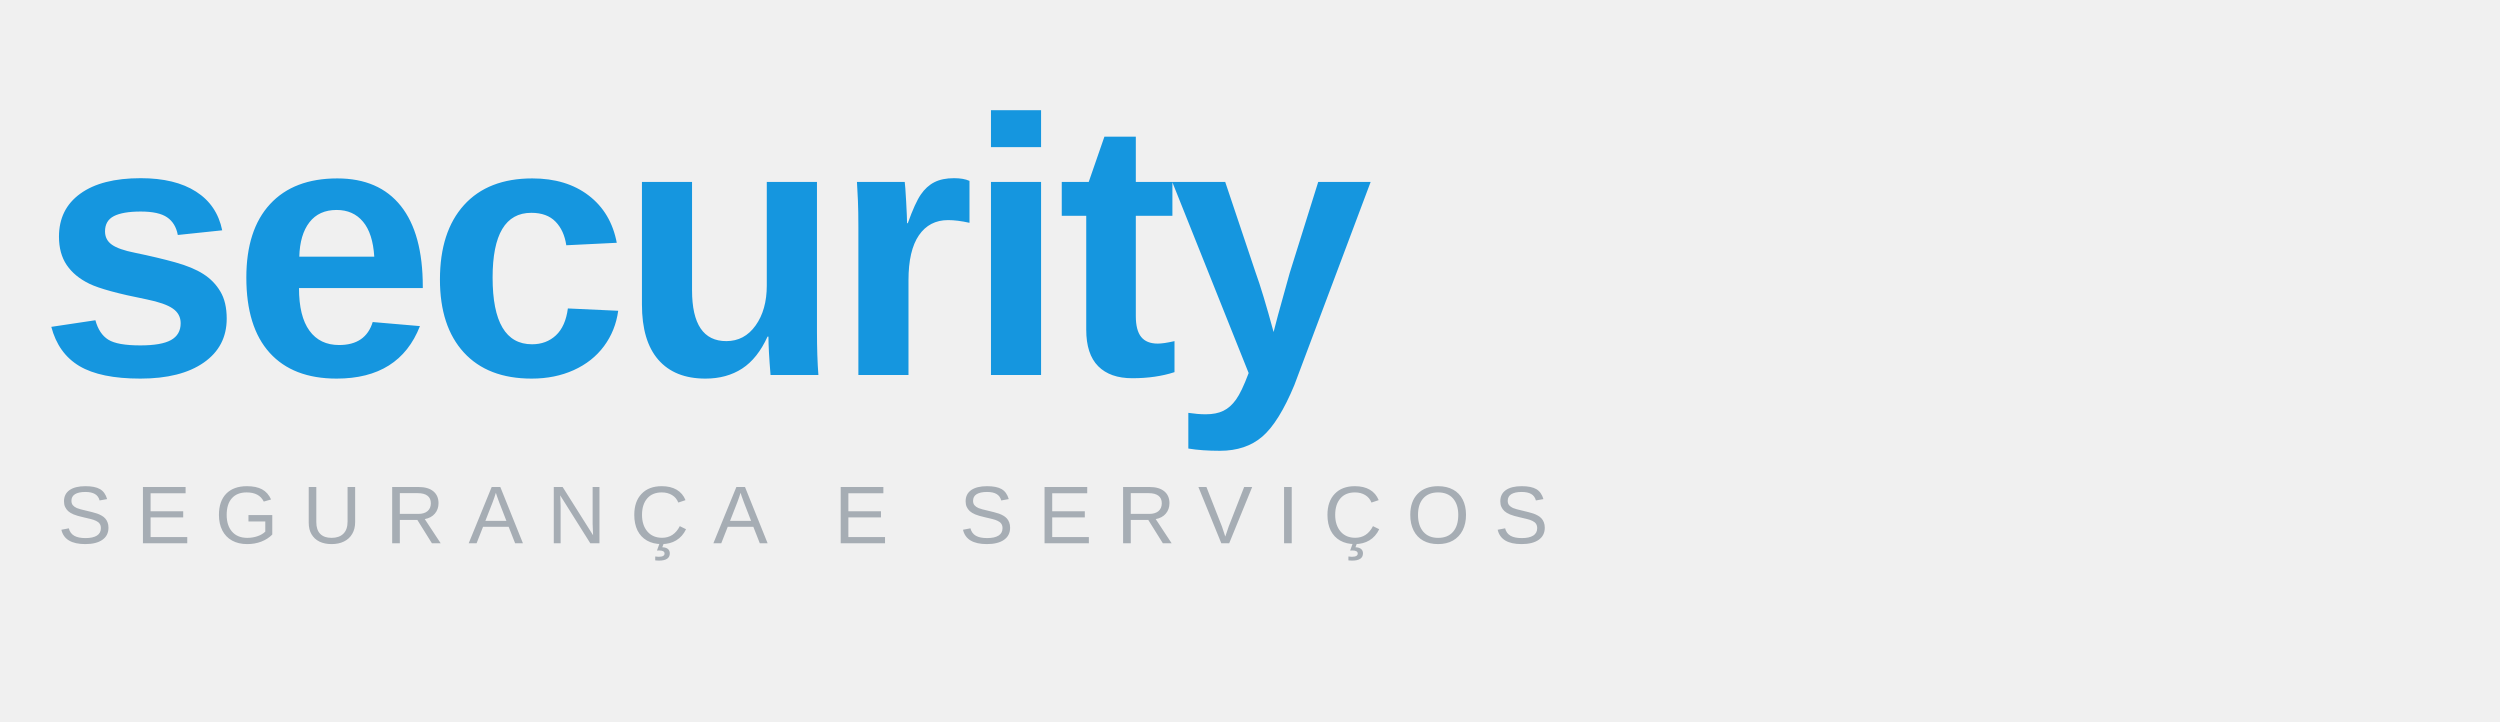
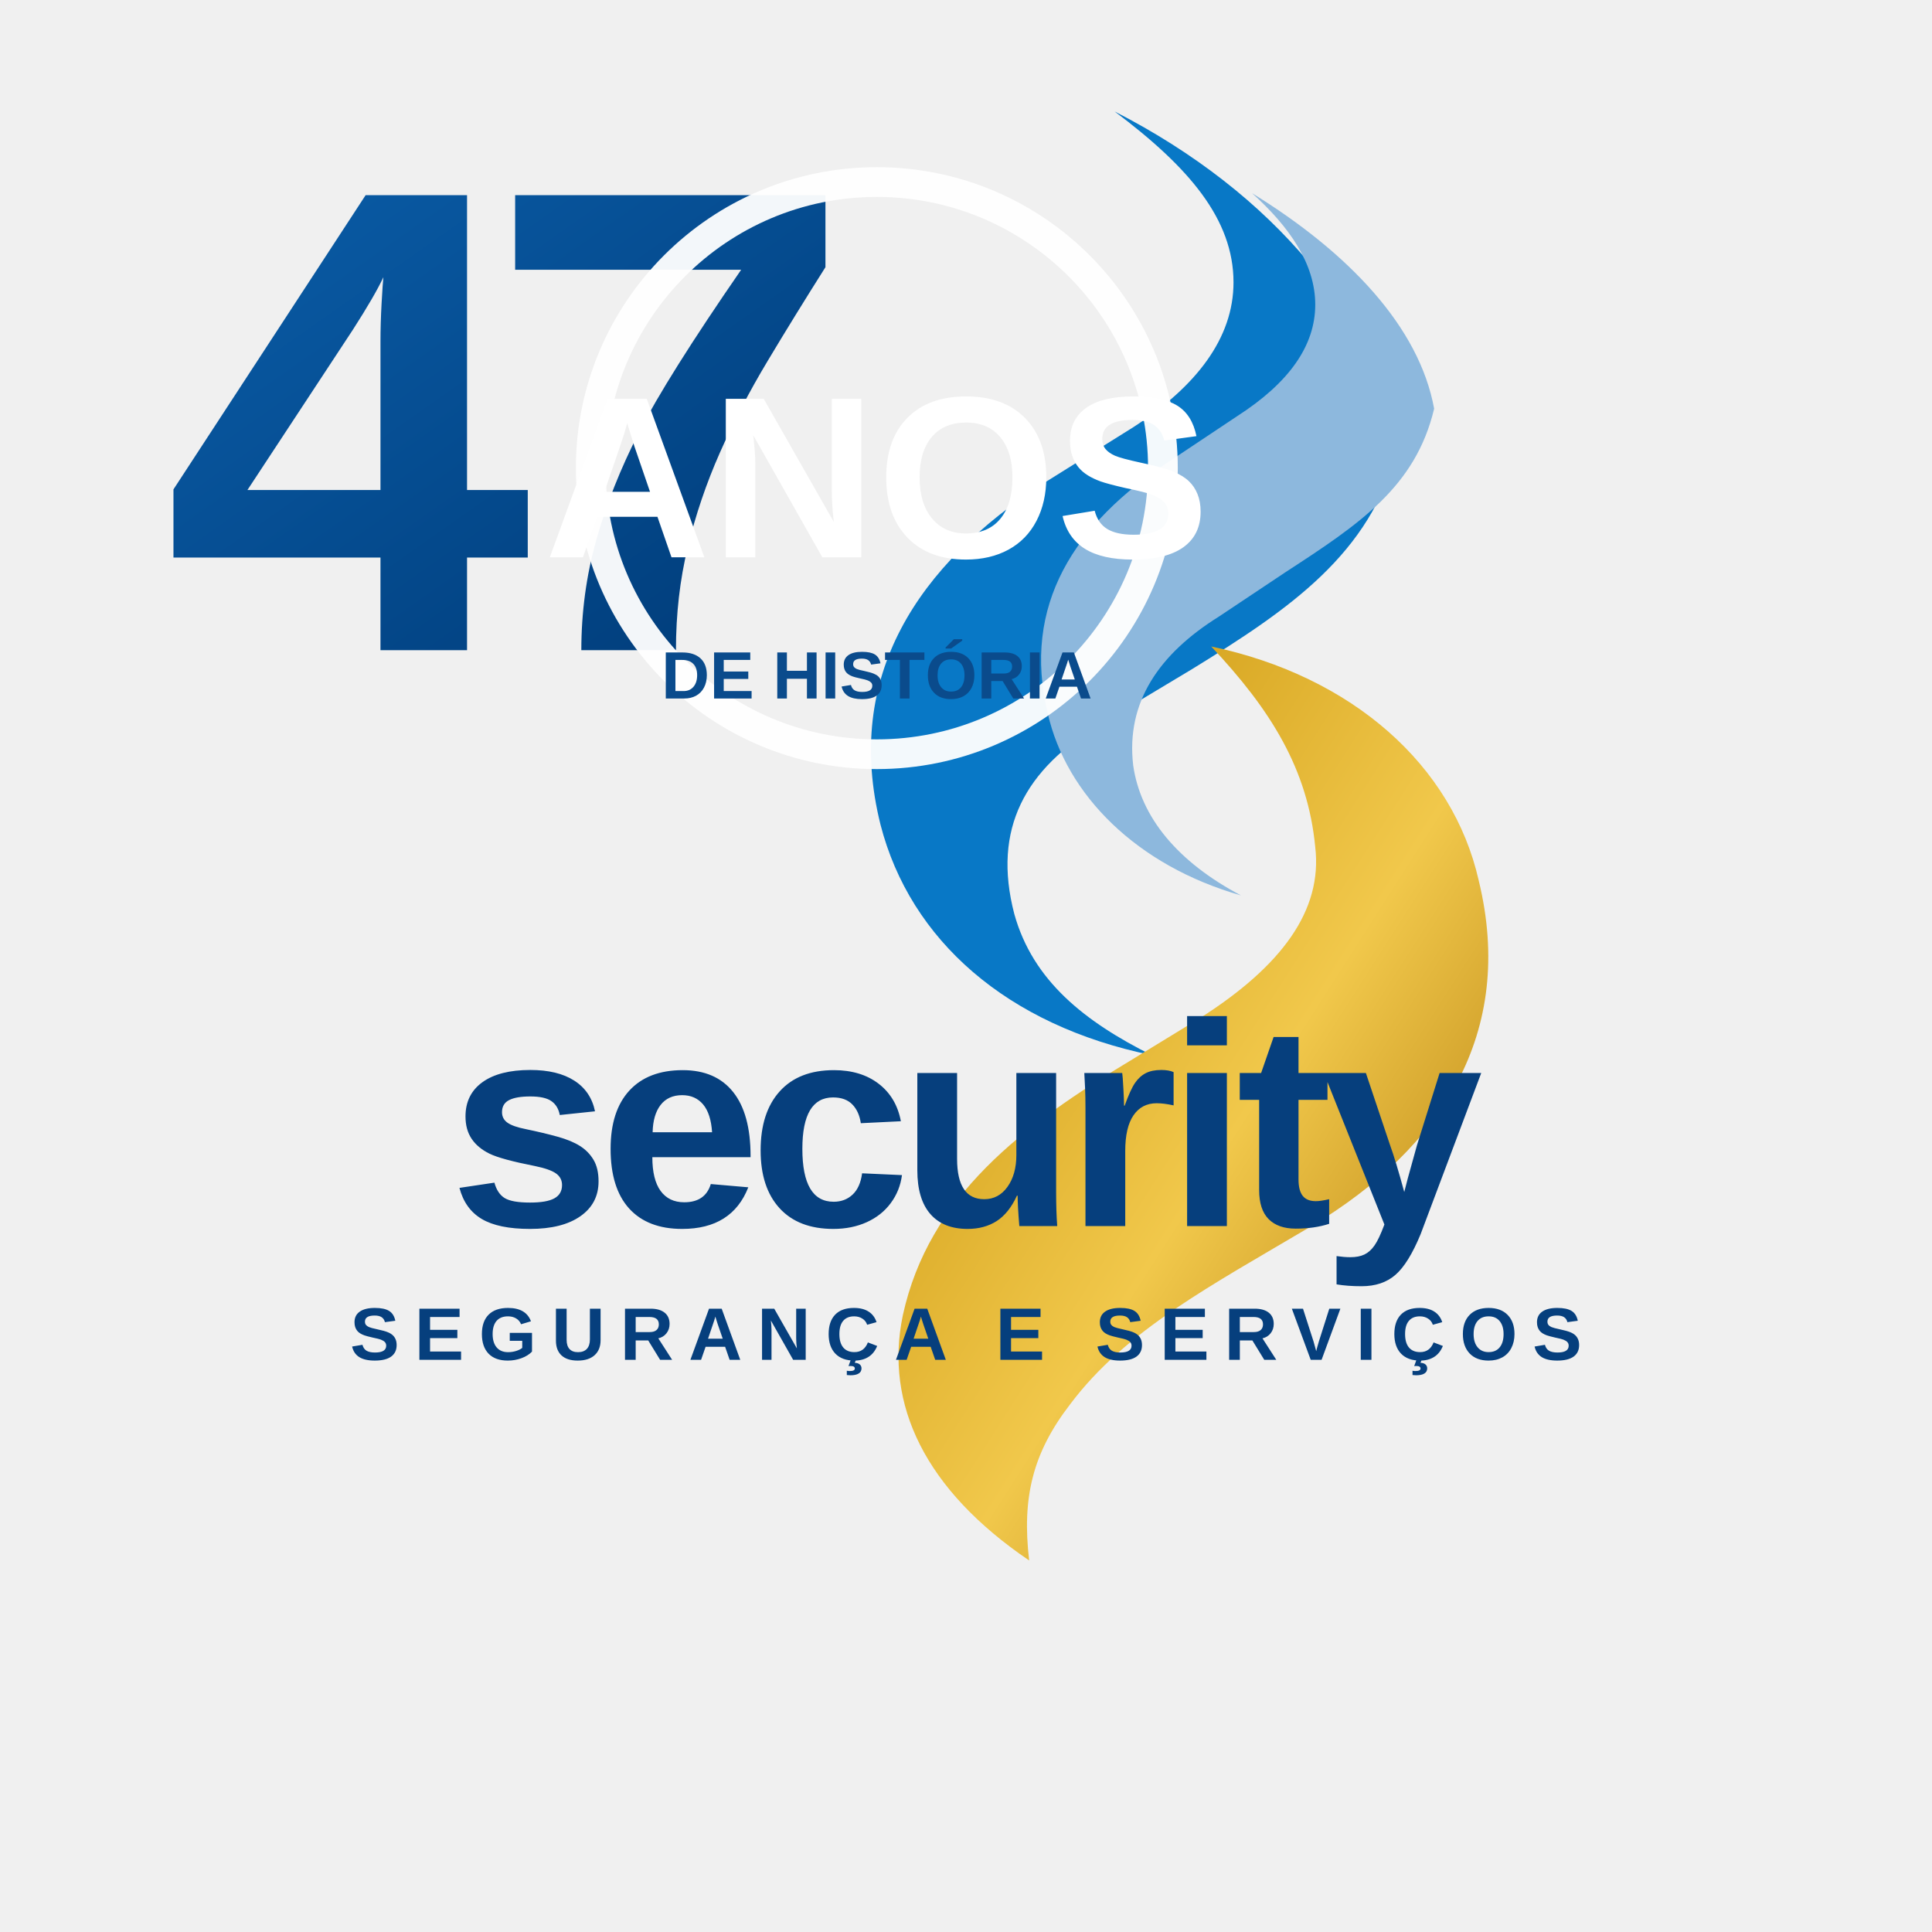
- <svg xmlns="http://www.w3.org/2000/svg" viewBox="0 0 520 150" role="img" aria-labelledby="title desc">
-   <text x="8" y="78" font-family="Arial,Helvetica,sans-serif" font-size="76" font-weight="700" letter-spacing="-2" fill="#1596df">security</text>
-   <text x="12" y="113" font-family="Arial,Helvetica,sans-serif" font-size="17" font-weight="500" letter-spacing="5" fill="#a6adb4">SEGURANÇA E SERVIÇOS</text>
+ <svg xmlns="http://www.w3.org/2000/svg" viewBox="0 0 520 520" role="img" aria-labelledby="title desc">
+   <defs>
+     <linearGradient id="blue" x1="0" y1="0" x2="1" y2="1">
+       <stop stop-color="#0a5da8" />
+       <stop offset="1" stop-color="#003b78" />
+     </linearGradient>
+     <linearGradient id="gold" x1="0" y1="0" x2="1" y2="1">
+       <stop stop-color="#c28a00" />
+       <stop offset=".55" stop-color="#f1c84b" />
+       <stop offset="1" stop-color="#a66c00" />
+     </linearGradient>
+   </defs>
+   <text x="44" y="175" font-family="Arial,Helvetica,sans-serif" font-size="178" font-weight="800" fill="url(#blue)" letter-spacing="-12">47</text>
+   <path d="M300 30c43 22 71 56 76 91-7 28-29 43-55 59l-25 15c-20 12-29 28-23 51 5 18 19 29 37 38-39-8-65-31-73-62-10-40 10-70 44-92l24-15c17-11 27-24 27-39 0-17-12-31-32-46z" fill="#0878c6" />
+   <path d="M337 52c26 16 45 36 49 58-5 21-20 31-40 44l-18 12c-16 10-25 23-23 40 2 14 12 26 29 35-28-8-47-27-52-49-7-29 7-51 33-68l18-12c14-9 21-19 21-30 0-11-7-21-17-30z" fill="#8db8dd" />
+   <path d="M326 174c38 8 65 32 72 63 10 41-10 72-45 93-27 16-50 28-65 48-10 13-13 25-11 42-28-19-39-42-34-66 7-32 32-51 62-69l18-11c22-14 33-29 31-46-2-21-12-37-28-54z" fill="url(#gold)" />
+   <circle cx="236" cy="126" r="77" fill="none" stroke="#fff" stroke-width="8" opacity=".95" />
+   <text x="236" y="150" text-anchor="middle" font-family="Arial,Helvetica,sans-serif" font-size="62" font-weight="800" fill="#fff">ANOS</text>
+   <text x="236" y="188" text-anchor="middle" font-family="Arial,Helvetica,sans-serif" font-size="18" font-weight="800" fill="#0a4b8c">DE HISTÓRIA</text>
+   <text x="260" y="330" text-anchor="middle" font-family="Arial,Helvetica,sans-serif" font-size="78" font-weight="700" fill="#063f7d" letter-spacing="-3">security</text>
+   <text x="260" y="366" text-anchor="middle" font-family="Arial,Helvetica,sans-serif" font-size="20" font-weight="700" letter-spacing="4" fill="#063f7d">SEGURANÇA E SERVIÇOS</text>
</svg>
